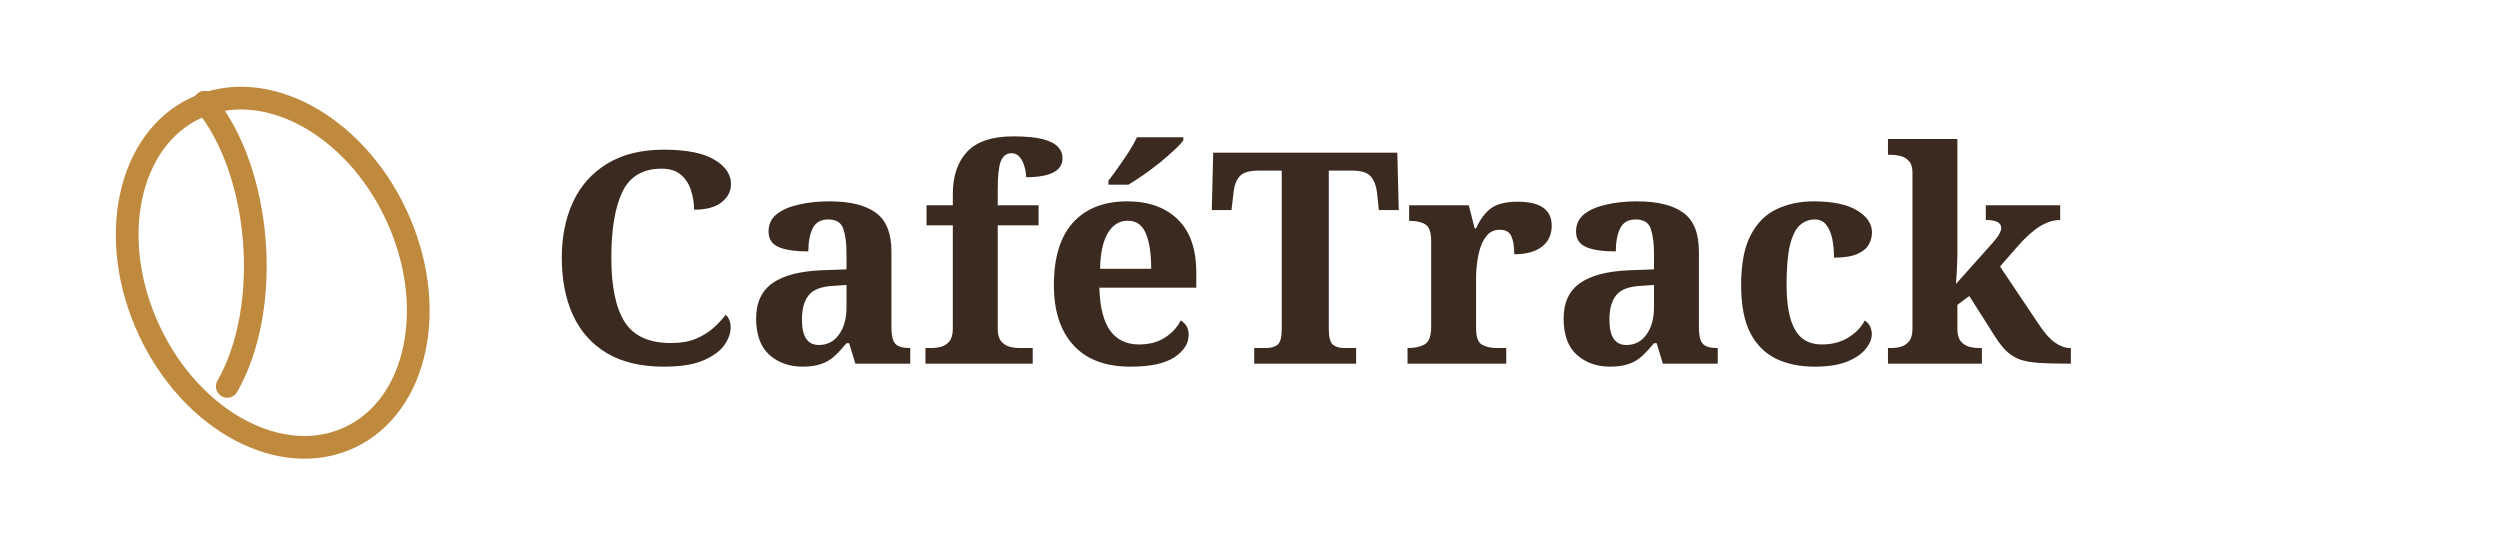
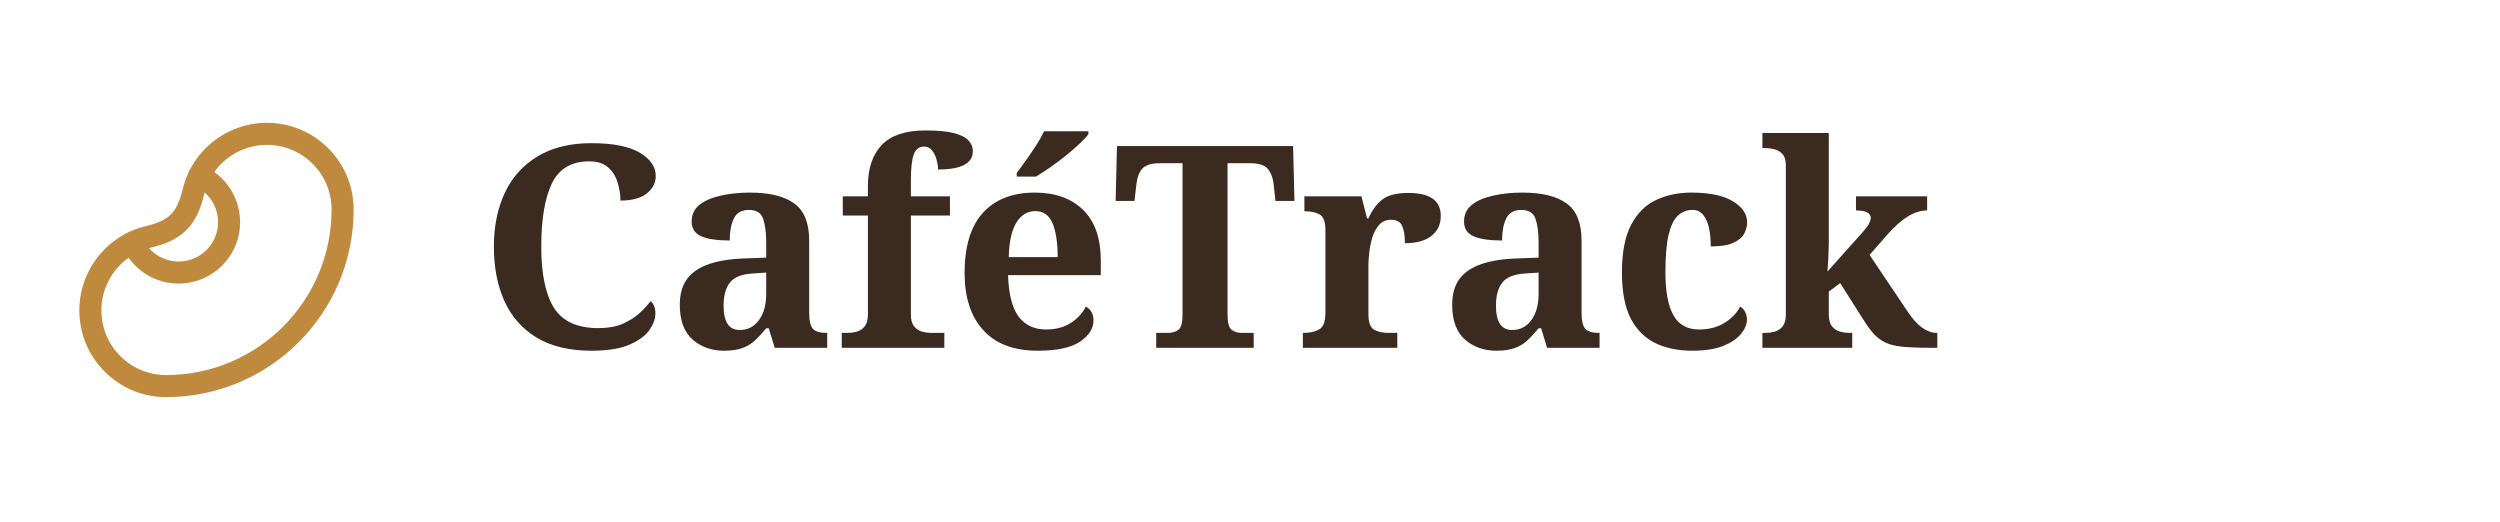
- <svg xmlns="http://www.w3.org/2000/svg" viewBox="0 0 220 48" width="220" height="48" role="img" aria-label="CafeTrack">
-   <g fill="none" stroke="#C08A3E" stroke-width="2" stroke-linecap="round" stroke-linejoin="round">
-     <ellipse cx="24" cy="24" rx="12" ry="16" transform="rotate(-25 24 24)" />
-     <path d="M18 9c5 6 6 18 2 25" />
+ <svg xmlns="http://www.w3.org/2000/svg" viewBox="0 0 230 48" width="230" height="48" role="img" aria-label="CafeTrack">
+   <g transform="translate(6 10) scale(1.16)" fill="none" stroke="#C08A3E" stroke-width="1.75" stroke-linecap="round" stroke-linejoin="round">
+     <path d="M10.165 6.598C9.954 7.478 9.64 8.36 9 9c-.64.64-1.521.954-2.402 1.165A6 6 0 0 0 8 22c7.732 0 14-6.268 14-14a6 6 0 0 0-11.835-1.402Z" />
+     <path d="M5.341 10.62a4 4 0 1 0 5.279-5.28" />
  </g>
-   <text x="48" y="32" font-family="Fraunces, Georgia, serif" font-size="26" font-weight="600" fill="#3B2A20">CaféTrack</text>
+   <text x="44" y="32" font-family="Fraunces, Georgia, serif" font-size="26" font-weight="600" fill="#3B2A20">CaféTrack</text>
</svg>
